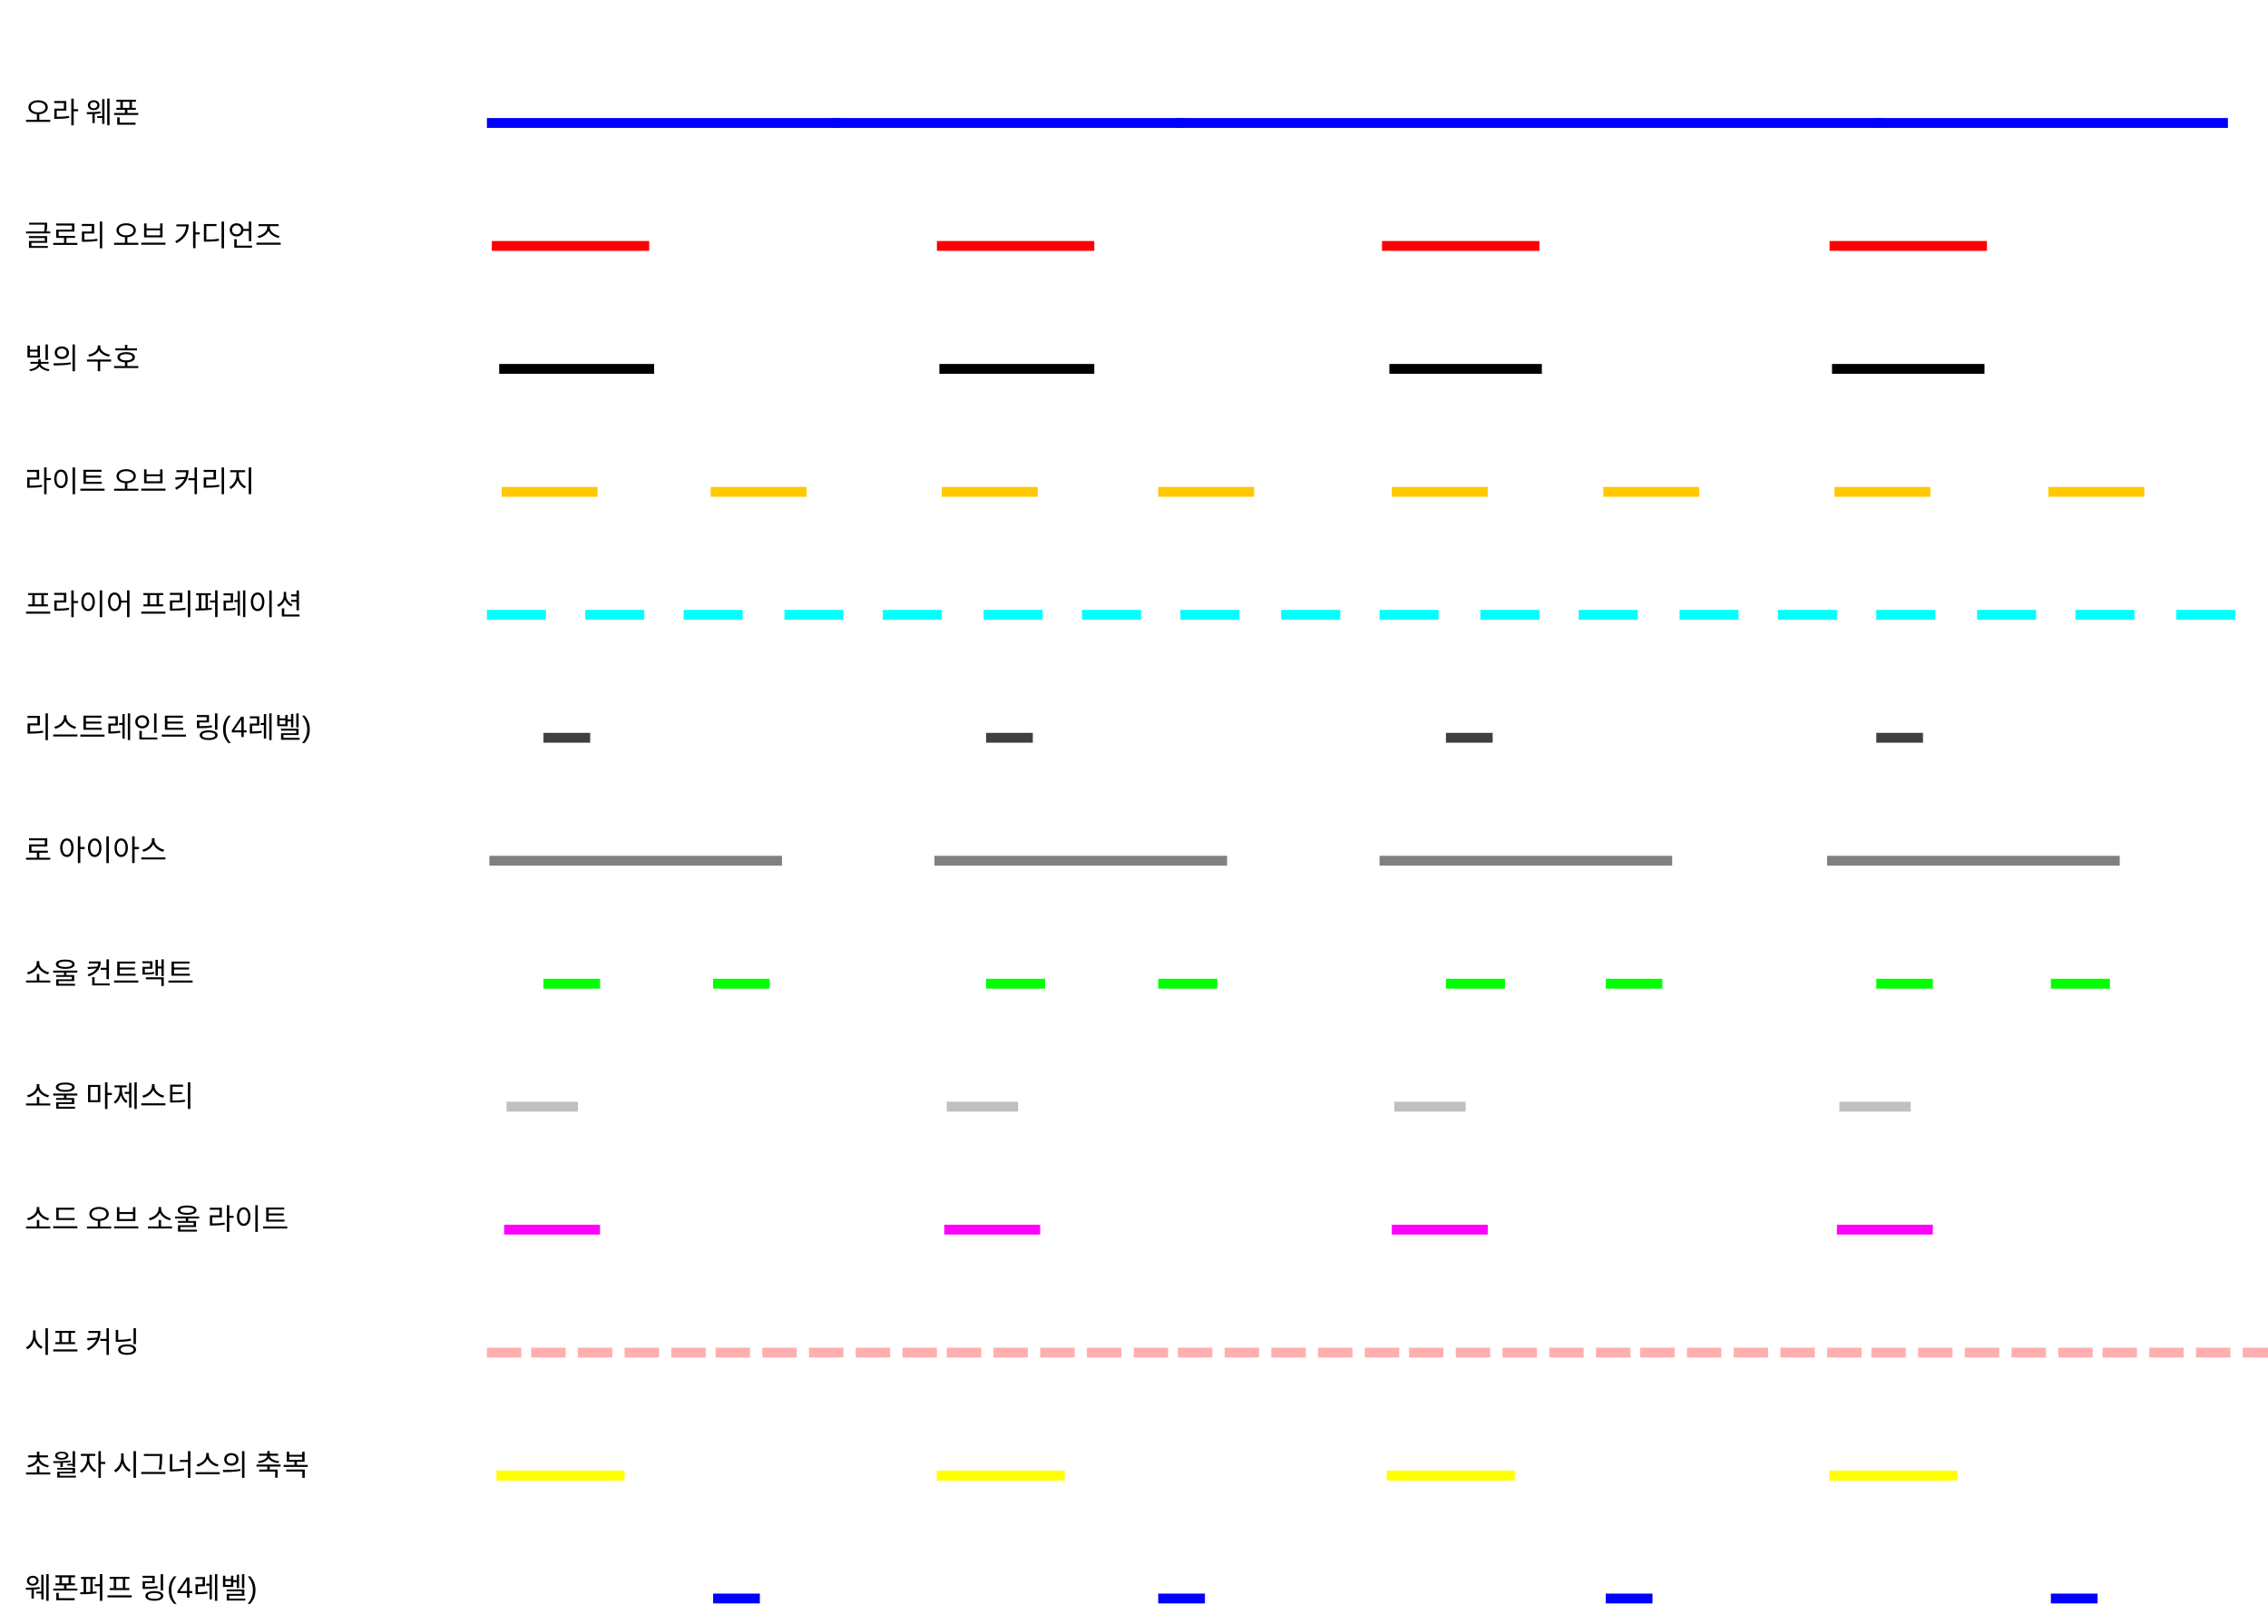
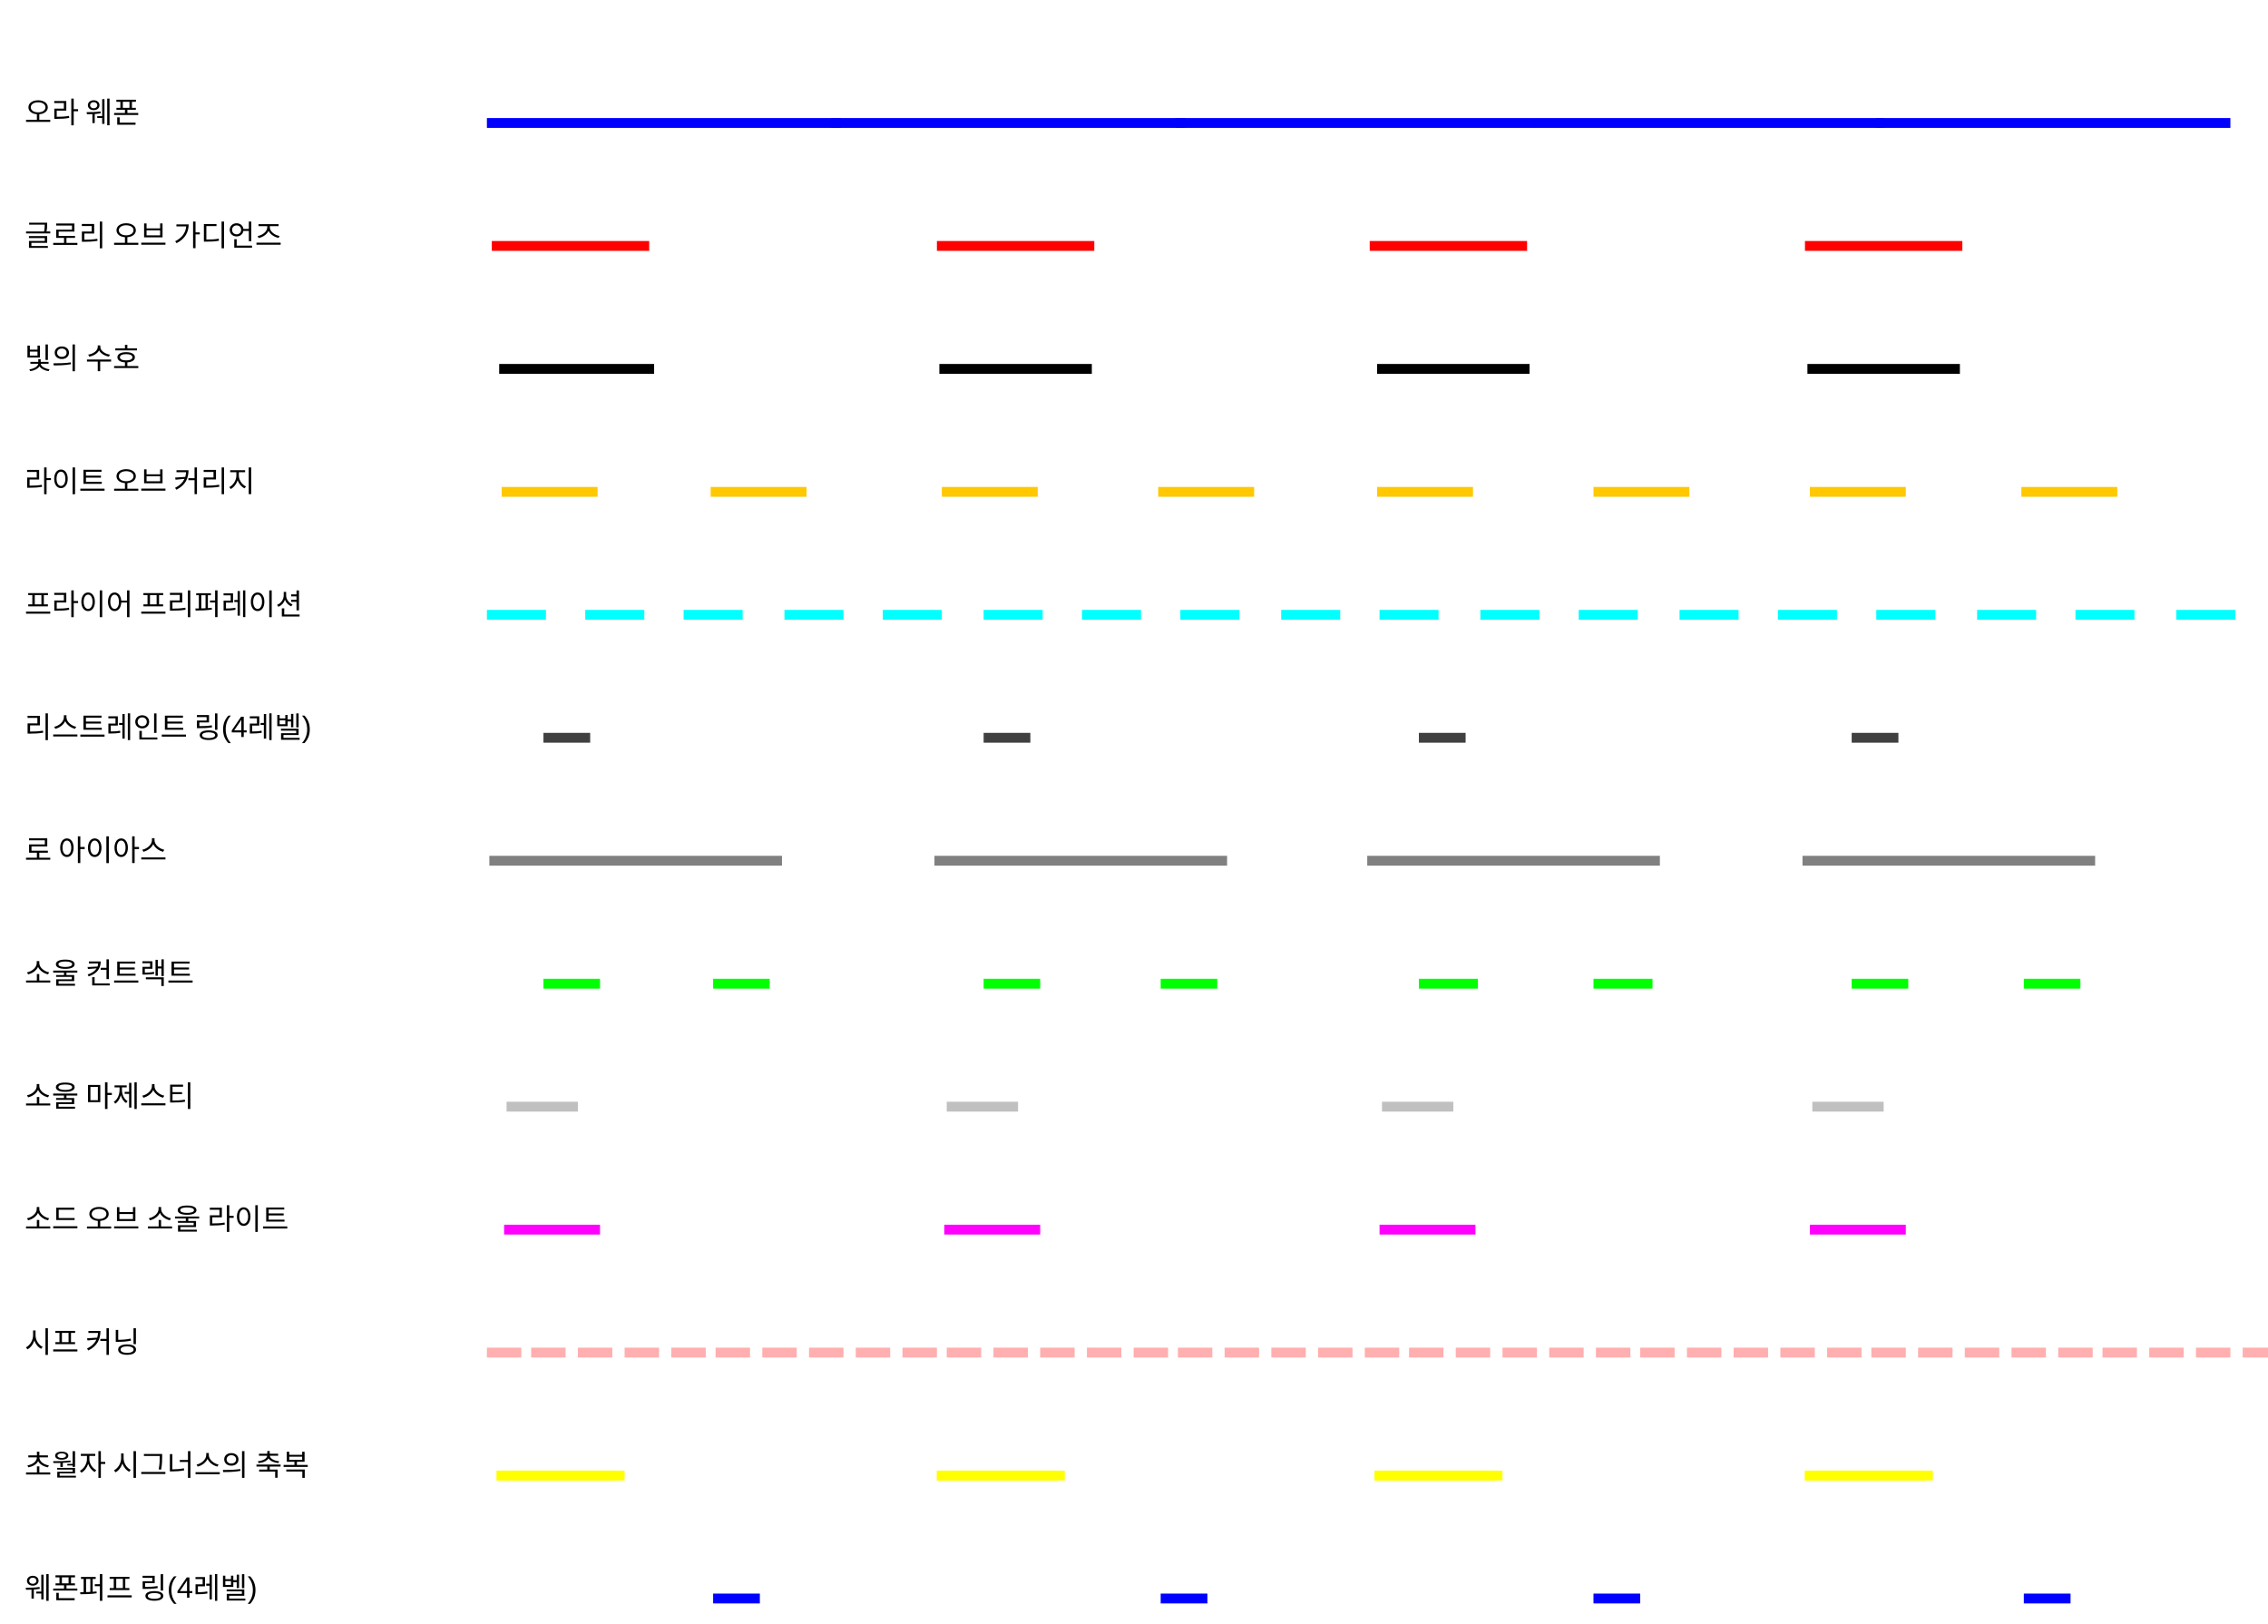
<svg xmlns="http://www.w3.org/2000/svg" style="fill-opacity:1; color-rendering:auto; color-interpolation:auto; text-rendering:auto; stroke:black; stroke-linecap:square; stroke-miterlimit:10; shape-rendering:auto; stroke-opacity:1; fill:black; stroke-dasharray:none; font-weight:normal; stroke-width:1; font-family:'Dialog'; font-style:normal; stroke-linejoin:miter; font-size:12px; stroke-dashoffset:0; image-rendering:auto;">
  <defs id="genericDefs" />
  <g>
    <g style="font-family:'Arial';">
      <text x="10" xml:space="preserve" y="50" style="stroke:none;">오라 웨폰</text>
      <line x1="200" x2="340" y1="50" style="fill:none; stroke:blue; stroke-width:4;" y2="50" />
      <line x1="340" x2="480" y1="50" style="fill:none; stroke:blue; stroke-width:4;" y2="50" />
      <line x1="480" x2="620" y1="50" style="fill:none; stroke:blue; stroke-width:4;" y2="50" />
      <line x1="624" x2="764" y1="50" style="fill:none; stroke:blue; stroke-width:4;" y2="50" />
-       <line x1="764" x2="904" y1="50" style="fill:none; stroke:blue; stroke-width:4;" y2="50" />
+       <line x1="765" x2="905" y1="50" style="fill:none; stroke:blue; stroke-width:4;" y2="50" />
      <text x="10" xml:space="preserve" y="100" style="stroke-width:4; stroke:none;">글로리 오브 가디언즈</text>
      <line x1="202" x2="262" y1="100" style="fill:none; stroke:red; stroke-width:4;" y2="100" />
      <line x1="383" x2="443" y1="100" style="fill:none; stroke:red; stroke-width:4;" y2="100" />
-       <line x1="564" x2="624" y1="100" style="fill:none; stroke:red; stroke-width:4;" y2="100" />
-       <line x1="746" x2="806" y1="100" style="fill:none; stroke:red; stroke-width:4;" y2="100" />
+       <line x1="559" x2="619" y1="100" style="fill:none; stroke:red; stroke-width:4;" y2="100" />
+       <line x1="736" x2="796" y1="100" style="fill:none; stroke:red; stroke-width:4;" y2="100" />
      <text x="10" xml:space="preserve" y="150" style="stroke-width:4; stroke:none;">빛의 수호</text>
      <line x1="205" x2="264" y1="150" style="fill:none; stroke-width:4;" y2="150" />
-       <line x1="384" x2="443" y1="150" style="fill:none; stroke-width:4;" y2="150" />
-       <line x1="567" x2="625" y1="150" style="fill:none; stroke-width:4;" y2="150" />
-       <line x1="747" x2="805" y1="150" style="fill:none; stroke-width:4;" y2="150" />
+       <line x1="384" x2="442" y1="150" style="fill:none; stroke-width:4;" y2="150" />
+       <line x1="562" x2="620" y1="150" style="fill:none; stroke-width:4;" y2="150" />
+       <line x1="737" x2="795" y1="150" style="fill:none; stroke-width:4;" y2="150" />
      <text x="10" xml:space="preserve" y="200" style="stroke-width:4; stroke:none;">라이트 오브 커리지</text>
      <line x1="206" x2="241" y1="200" style="fill:none; stroke:rgb(255,200,0); stroke-width:4;" y2="200" />
      <line x1="291" x2="326" y1="200" style="fill:none; stroke:rgb(255,200,0); stroke-width:4;" y2="200" />
      <line x1="385" x2="420" y1="200" style="fill:none; stroke:rgb(255,200,0); stroke-width:4;" y2="200" />
      <line x1="473" x2="508" y1="200" style="fill:none; stroke:rgb(255,200,0); stroke-width:4;" y2="200" />
-       <line x1="568" x2="603" y1="200" style="fill:none; stroke:rgb(255,200,0); stroke-width:4;" y2="200" />
-       <line x1="654" x2="689" y1="200" style="fill:none; stroke:rgb(255,200,0); stroke-width:4;" y2="200" />
-       <line x1="748" x2="783" y1="200" style="fill:none; stroke:rgb(255,200,0); stroke-width:4;" y2="200" />
-       <line x1="835" x2="870" y1="200" style="fill:none; stroke:rgb(255,200,0); stroke-width:4;" y2="200" />
+       <line x1="562" x2="597" y1="200" style="fill:none; stroke:rgb(255,200,0); stroke-width:4;" y2="200" />
+       <line x1="650" x2="685" y1="200" style="fill:none; stroke:rgb(255,200,0); stroke-width:4;" y2="200" />
+       <line x1="738" x2="773" y1="200" style="fill:none; stroke:rgb(255,200,0); stroke-width:4;" y2="200" />
+       <line x1="824" x2="859" y1="200" style="fill:none; stroke:rgb(255,200,0); stroke-width:4;" y2="200" />
      <text x="10" xml:space="preserve" y="250" style="stroke-width:4; stroke:none;">프라이어 프리퍼레이션</text>
      <line x1="200" x2="220" y1="250" style="fill:none; stroke:aqua; stroke-width:4;" y2="250" />
      <line x1="240" x2="260" y1="250" style="fill:none; stroke:aqua; stroke-width:4;" y2="250" />
      <line x1="280" x2="300" y1="250" style="fill:none; stroke:aqua; stroke-width:4;" y2="250" />
      <line x1="321" x2="341" y1="250" style="fill:none; stroke:aqua; stroke-width:4;" y2="250" />
      <line x1="361" x2="381" y1="250" style="fill:none; stroke:aqua; stroke-width:4;" y2="250" />
      <line x1="402" x2="422" y1="250" style="fill:none; stroke:aqua; stroke-width:4;" y2="250" />
      <line x1="442" x2="462" y1="250" style="fill:none; stroke:aqua; stroke-width:4;" y2="250" />
      <line x1="482" x2="502" y1="250" style="fill:none; stroke:aqua; stroke-width:4;" y2="250" />
      <line x1="523" x2="543" y1="250" style="fill:none; stroke:aqua; stroke-width:4;" y2="250" />
      <line x1="563" x2="583" y1="250" style="fill:none; stroke:aqua; stroke-width:4;" y2="250" />
      <line x1="604" x2="624" y1="250" style="fill:none; stroke:aqua; stroke-width:4;" y2="250" />
      <line x1="644" x2="664" y1="250" style="fill:none; stroke:aqua; stroke-width:4;" y2="250" />
      <line x1="685" x2="705" y1="250" style="fill:none; stroke:aqua; stroke-width:4;" y2="250" />
      <line x1="725" x2="745" y1="250" style="fill:none; stroke:aqua; stroke-width:4;" y2="250" />
      <line x1="765" x2="785" y1="250" style="fill:none; stroke:aqua; stroke-width:4;" y2="250" />
      <line x1="806" x2="826" y1="250" style="fill:none; stroke:aqua; stroke-width:4;" y2="250" />
      <line x1="846" x2="866" y1="250" style="fill:none; stroke:aqua; stroke-width:4;" y2="250" />
      <line x1="887" x2="907" y1="250" style="fill:none; stroke:aqua; stroke-width:4;" y2="250" />
      <text x="10" xml:space="preserve" y="300" style="stroke-width:4; stroke:none;">리스트레인트 링(4레벨)</text>
      <line x1="223" x2="238" y1="300" style="fill:none; stroke:rgb(64,64,64); stroke-width:4;" y2="300" />
-       <line x1="403" x2="418" y1="300" style="fill:none; stroke:rgb(64,64,64); stroke-width:4;" y2="300" />
-       <line x1="590" x2="605" y1="300" style="fill:none; stroke:rgb(64,64,64); stroke-width:4;" y2="300" />
-       <line x1="765" x2="780" y1="300" style="fill:none; stroke:rgb(64,64,64); stroke-width:4;" y2="300" />
+       <line x1="402" x2="417" y1="300" style="fill:none; stroke:rgb(64,64,64); stroke-width:4;" y2="300" />
+       <line x1="579" x2="594" y1="300" style="fill:none; stroke:rgb(64,64,64); stroke-width:4;" y2="300" />
+       <line x1="755" x2="770" y1="300" style="fill:none; stroke:rgb(64,64,64); stroke-width:4;" y2="300" />
      <text x="10" xml:space="preserve" y="350" style="stroke-width:4; stroke:none;">로 아이아스</text>
      <line x1="201" x2="316" y1="350" style="fill:none; stroke:gray; stroke-width:4;" y2="350" />
      <line x1="382" x2="497" y1="350" style="fill:none; stroke:gray; stroke-width:4;" y2="350" />
-       <line x1="563" x2="678" y1="350" style="fill:none; stroke:gray; stroke-width:4;" y2="350" />
-       <line x1="745" x2="860" y1="350" style="fill:none; stroke:gray; stroke-width:4;" y2="350" />
+       <line x1="558" x2="673" y1="350" style="fill:none; stroke:gray; stroke-width:4;" y2="350" />
+       <line x1="735" x2="850" y1="350" style="fill:none; stroke:gray; stroke-width:4;" y2="350" />
      <text x="10" xml:space="preserve" y="400" style="stroke-width:4; stroke:none;">소울 컨트랙트</text>
      <line x1="223" x2="242" y1="400" style="fill:none; stroke:lime; stroke-width:4;" y2="400" />
      <line x1="292" x2="311" y1="400" style="fill:none; stroke:lime; stroke-width:4;" y2="400" />
-       <line x1="403" x2="423" y1="400" style="fill:none; stroke:lime; stroke-width:4;" y2="400" />
-       <line x1="473" x2="493" y1="400" style="fill:none; stroke:lime; stroke-width:4;" y2="400" />
-       <line x1="590" x2="610" y1="400" style="fill:none; stroke:lime; stroke-width:4;" y2="400" />
-       <line x1="655" x2="674" y1="400" style="fill:none; stroke:lime; stroke-width:4;" y2="400" />
-       <line x1="765" x2="784" y1="400" style="fill:none; stroke:lime; stroke-width:4;" y2="400" />
-       <line x1="836" x2="856" y1="400" style="fill:none; stroke:lime; stroke-width:4;" y2="400" />
+       <line x1="402" x2="421" y1="400" style="fill:none; stroke:lime; stroke-width:4;" y2="400" />
+       <line x1="474" x2="493" y1="400" style="fill:none; stroke:lime; stroke-width:4;" y2="400" />
+       <line x1="579" x2="599" y1="400" style="fill:none; stroke:lime; stroke-width:4;" y2="400" />
+       <line x1="650" x2="670" y1="400" style="fill:none; stroke:lime; stroke-width:4;" y2="400" />
+       <line x1="755" x2="774" y1="400" style="fill:none; stroke:lime; stroke-width:4;" y2="400" />
+       <line x1="825" x2="844" y1="400" style="fill:none; stroke:lime; stroke-width:4;" y2="400" />
      <text x="10" xml:space="preserve" y="450" style="stroke-width:4; stroke:none;">소울 마제스티</text>
      <line x1="208" x2="233" y1="450" style="fill:none; stroke:silver; stroke-width:4;" y2="450" />
      <line x1="387" x2="412" y1="450" style="fill:none; stroke:silver; stroke-width:4;" y2="450" />
-       <line x1="569" x2="594" y1="450" style="fill:none; stroke:silver; stroke-width:4;" y2="450" />
-       <line x1="750" x2="775" y1="450" style="fill:none; stroke:silver; stroke-width:4;" y2="450" />
+       <line x1="564" x2="589" y1="450" style="fill:none; stroke:silver; stroke-width:4;" y2="450" />
+       <line x1="739" x2="764" y1="450" style="fill:none; stroke:silver; stroke-width:4;" y2="450" />
      <text x="10" xml:space="preserve" y="500" style="stroke-width:4; stroke:none;">소드 오브 소울 라이트</text>
      <line x1="207" x2="242" y1="500" style="fill:none; stroke:fuchsia; stroke-width:4;" y2="500" />
      <line x1="386" x2="421" y1="500" style="fill:none; stroke:fuchsia; stroke-width:4;" y2="500" />
-       <line x1="568" x2="603" y1="500" style="fill:none; stroke:fuchsia; stroke-width:4;" y2="500" />
-       <line x1="749" x2="784" y1="500" style="fill:none; stroke:fuchsia; stroke-width:4;" y2="500" />
+       <line x1="563" x2="598" y1="500" style="fill:none; stroke:fuchsia; stroke-width:4;" y2="500" />
+       <line x1="738" x2="773" y1="500" style="fill:none; stroke:fuchsia; stroke-width:4;" y2="500" />
      <text x="10" xml:space="preserve" y="550" style="stroke-width:4; stroke:none;">시프 커닝</text>
      <line x1="200" x2="210" y1="550" style="fill:none; stroke:rgb(255,175,175); stroke-width:4;" y2="550" />
      <line x1="218" x2="228" y1="550" style="fill:none; stroke:rgb(255,175,175); stroke-width:4;" y2="550" />
      <line x1="237" x2="247" y1="550" style="fill:none; stroke:rgb(255,175,175); stroke-width:4;" y2="550" />
      <line x1="256" x2="266" y1="550" style="fill:none; stroke:rgb(255,175,175); stroke-width:4;" y2="550" />
      <line x1="275" x2="285" y1="550" style="fill:none; stroke:rgb(255,175,175); stroke-width:4;" y2="550" />
      <line x1="293" x2="303" y1="550" style="fill:none; stroke:rgb(255,175,175); stroke-width:4;" y2="550" />
      <line x1="312" x2="322" y1="550" style="fill:none; stroke:rgb(255,175,175); stroke-width:4;" y2="550" />
      <line x1="331" x2="341" y1="550" style="fill:none; stroke:rgb(255,175,175); stroke-width:4;" y2="550" />
      <line x1="350" x2="360" y1="550" style="fill:none; stroke:rgb(255,175,175); stroke-width:4;" y2="550" />
      <line x1="369" x2="379" y1="550" style="fill:none; stroke:rgb(255,175,175); stroke-width:4;" y2="550" />
      <line x1="387" x2="397" y1="550" style="fill:none; stroke:rgb(255,175,175); stroke-width:4;" y2="550" />
      <line x1="406" x2="416" y1="550" style="fill:none; stroke:rgb(255,175,175); stroke-width:4;" y2="550" />
      <line x1="425" x2="435" y1="550" style="fill:none; stroke:rgb(255,175,175); stroke-width:4;" y2="550" />
      <line x1="444" x2="454" y1="550" style="fill:none; stroke:rgb(255,175,175); stroke-width:4;" y2="550" />
      <line x1="463" x2="473" y1="550" style="fill:none; stroke:rgb(255,175,175); stroke-width:4;" y2="550" />
      <line x1="481" x2="491" y1="550" style="fill:none; stroke:rgb(255,175,175); stroke-width:4;" y2="550" />
      <line x1="500" x2="510" y1="550" style="fill:none; stroke:rgb(255,175,175); stroke-width:4;" y2="550" />
      <line x1="519" x2="529" y1="550" style="fill:none; stroke:rgb(255,175,175); stroke-width:4;" y2="550" />
      <line x1="538" x2="548" y1="550" style="fill:none; stroke:rgb(255,175,175); stroke-width:4;" y2="550" />
      <line x1="557" x2="567" y1="550" style="fill:none; stroke:rgb(255,175,175); stroke-width:4;" y2="550" />
      <line x1="575" x2="585" y1="550" style="fill:none; stroke:rgb(255,175,175); stroke-width:4;" y2="550" />
      <line x1="594" x2="604" y1="550" style="fill:none; stroke:rgb(255,175,175); stroke-width:4;" y2="550" />
      <line x1="613" x2="623" y1="550" style="fill:none; stroke:rgb(255,175,175); stroke-width:4;" y2="550" />
      <line x1="632" x2="642" y1="550" style="fill:none; stroke:rgb(255,175,175); stroke-width:4;" y2="550" />
      <line x1="651" x2="661" y1="550" style="fill:none; stroke:rgb(255,175,175); stroke-width:4;" y2="550" />
      <line x1="669" x2="679" y1="550" style="fill:none; stroke:rgb(255,175,175); stroke-width:4;" y2="550" />
      <line x1="688" x2="698" y1="550" style="fill:none; stroke:rgb(255,175,175); stroke-width:4;" y2="550" />
      <line x1="707" x2="717" y1="550" style="fill:none; stroke:rgb(255,175,175); stroke-width:4;" y2="550" />
      <line x1="726" x2="736" y1="550" style="fill:none; stroke:rgb(255,175,175); stroke-width:4;" y2="550" />
      <line x1="745" x2="755" y1="550" style="fill:none; stroke:rgb(255,175,175); stroke-width:4;" y2="550" />
      <line x1="763" x2="773" y1="550" style="fill:none; stroke:rgb(255,175,175); stroke-width:4;" y2="550" />
      <line x1="782" x2="792" y1="550" style="fill:none; stroke:rgb(255,175,175); stroke-width:4;" y2="550" />
      <line x1="801" x2="811" y1="550" style="fill:none; stroke:rgb(255,175,175); stroke-width:4;" y2="550" />
      <line x1="820" x2="830" y1="550" style="fill:none; stroke:rgb(255,175,175); stroke-width:4;" y2="550" />
      <line x1="839" x2="849" y1="550" style="fill:none; stroke:rgb(255,175,175); stroke-width:4;" y2="550" />
      <line x1="857" x2="867" y1="550" style="fill:none; stroke:rgb(255,175,175); stroke-width:4;" y2="550" />
      <line x1="876" x2="886" y1="550" style="fill:none; stroke:rgb(255,175,175); stroke-width:4;" y2="550" />
      <line x1="895" x2="905" y1="550" style="fill:none; stroke:rgb(255,175,175); stroke-width:4;" y2="550" />
      <line x1="914" x2="924" y1="550" style="fill:none; stroke:rgb(255,175,175); stroke-width:4;" y2="550" />
      <text x="10" xml:space="preserve" y="600" style="stroke-width:4; stroke:none;">초월자 시그너스의 축복</text>
      <line x1="204" x2="208" y1="600" style="fill:none; stroke:yellow; stroke-width:4;" y2="600" />
      <line x1="208" x2="212" y1="600" style="fill:none; stroke:yellow; stroke-width:4;" y2="600" />
      <line x1="212" x2="216" y1="600" style="fill:none; stroke:yellow; stroke-width:4;" y2="600" />
      <line x1="216" x2="220" y1="600" style="fill:none; stroke:yellow; stroke-width:4;" y2="600" />
      <line x1="220" x2="224" y1="600" style="fill:none; stroke:yellow; stroke-width:4;" y2="600" />
      <line x1="224" x2="228" y1="600" style="fill:none; stroke:yellow; stroke-width:4;" y2="600" />
      <line x1="228" x2="232" y1="600" style="fill:none; stroke:yellow; stroke-width:4;" y2="600" />
      <line x1="232" x2="236" y1="600" style="fill:none; stroke:yellow; stroke-width:4;" y2="600" />
      <line x1="236" x2="240" y1="600" style="fill:none; stroke:yellow; stroke-width:4;" y2="600" />
      <line x1="240" x2="244" y1="600" style="fill:none; stroke:yellow; stroke-width:4;" y2="600" />
      <line x1="244" x2="248" y1="600" style="fill:none; stroke:yellow; stroke-width:4;" y2="600" />
      <line x1="248" x2="252" y1="600" style="fill:none; stroke:yellow; stroke-width:4;" y2="600" />
      <line x1="204" x2="249" y1="600" style="fill:none; stroke:yellow; stroke-width:4;" y2="600" />
      <line x1="383" x2="387" y1="600" style="fill:none; stroke:yellow; stroke-width:4;" y2="600" />
      <line x1="387" x2="391" y1="600" style="fill:none; stroke:yellow; stroke-width:4;" y2="600" />
      <line x1="391" x2="395" y1="600" style="fill:none; stroke:yellow; stroke-width:4;" y2="600" />
      <line x1="395" x2="399" y1="600" style="fill:none; stroke:yellow; stroke-width:4;" y2="600" />
      <line x1="399" x2="403" y1="600" style="fill:none; stroke:yellow; stroke-width:4;" y2="600" />
      <line x1="403" x2="407" y1="600" style="fill:none; stroke:yellow; stroke-width:4;" y2="600" />
      <line x1="407" x2="411" y1="600" style="fill:none; stroke:yellow; stroke-width:4;" y2="600" />
      <line x1="411" x2="415" y1="600" style="fill:none; stroke:yellow; stroke-width:4;" y2="600" />
      <line x1="415" x2="419" y1="600" style="fill:none; stroke:yellow; stroke-width:4;" y2="600" />
      <line x1="419" x2="423" y1="600" style="fill:none; stroke:yellow; stroke-width:4;" y2="600" />
      <line x1="423" x2="427" y1="600" style="fill:none; stroke:yellow; stroke-width:4;" y2="600" />
      <line x1="427" x2="431" y1="600" style="fill:none; stroke:yellow; stroke-width:4;" y2="600" />
      <line x1="383" x2="428" y1="600" style="fill:none; stroke:yellow; stroke-width:4;" y2="600" />
-       <line x1="566" x2="570" y1="600" style="fill:none; stroke:yellow; stroke-width:4;" y2="600" />
-       <line x1="570" x2="574" y1="600" style="fill:none; stroke:yellow; stroke-width:4;" y2="600" />
-       <line x1="574" x2="578" y1="600" style="fill:none; stroke:yellow; stroke-width:4;" y2="600" />
-       <line x1="578" x2="582" y1="600" style="fill:none; stroke:yellow; stroke-width:4;" y2="600" />
-       <line x1="582" x2="586" y1="600" style="fill:none; stroke:yellow; stroke-width:4;" y2="600" />
-       <line x1="586" x2="590" y1="600" style="fill:none; stroke:yellow; stroke-width:4;" y2="600" />
-       <line x1="590" x2="594" y1="600" style="fill:none; stroke:yellow; stroke-width:4;" y2="600" />
-       <line x1="594" x2="598" y1="600" style="fill:none; stroke:yellow; stroke-width:4;" y2="600" />
-       <line x1="598" x2="602" y1="600" style="fill:none; stroke:yellow; stroke-width:4;" y2="600" />
-       <line x1="602" x2="606" y1="600" style="fill:none; stroke:yellow; stroke-width:4;" y2="600" />
-       <line x1="606" x2="610" y1="600" style="fill:none; stroke:yellow; stroke-width:4;" y2="600" />
-       <line x1="610" x2="614" y1="600" style="fill:none; stroke:yellow; stroke-width:4;" y2="600" />
-       <line x1="566" x2="611" y1="600" style="fill:none; stroke:yellow; stroke-width:4;" y2="600" />
-       <line x1="746" x2="750" y1="600" style="fill:none; stroke:yellow; stroke-width:4;" y2="600" />
-       <line x1="750" x2="754" y1="600" style="fill:none; stroke:yellow; stroke-width:4;" y2="600" />
-       <line x1="754" x2="758" y1="600" style="fill:none; stroke:yellow; stroke-width:4;" y2="600" />
-       <line x1="758" x2="762" y1="600" style="fill:none; stroke:yellow; stroke-width:4;" y2="600" />
-       <line x1="762" x2="766" y1="600" style="fill:none; stroke:yellow; stroke-width:4;" y2="600" />
-       <line x1="766" x2="770" y1="600" style="fill:none; stroke:yellow; stroke-width:4;" y2="600" />
-       <line x1="770" x2="774" y1="600" style="fill:none; stroke:yellow; stroke-width:4;" y2="600" />
-       <line x1="774" x2="778" y1="600" style="fill:none; stroke:yellow; stroke-width:4;" y2="600" />
-       <line x1="778" x2="782" y1="600" style="fill:none; stroke:yellow; stroke-width:4;" y2="600" />
-       <line x1="782" x2="786" y1="600" style="fill:none; stroke:yellow; stroke-width:4;" y2="600" />
-       <line x1="786" x2="790" y1="600" style="fill:none; stroke:yellow; stroke-width:4;" y2="600" />
-       <line x1="790" x2="794" y1="600" style="fill:none; stroke:yellow; stroke-width:4;" y2="600" />
-       <line x1="746" x2="791" y1="600" style="fill:none; stroke:yellow; stroke-width:4;" y2="600" />
+       <line x1="561" x2="565" y1="600" style="fill:none; stroke:yellow; stroke-width:4;" y2="600" />
+       <line x1="565" x2="569" y1="600" style="fill:none; stroke:yellow; stroke-width:4;" y2="600" />
+       <line x1="569" x2="573" y1="600" style="fill:none; stroke:yellow; stroke-width:4;" y2="600" />
+       <line x1="573" x2="577" y1="600" style="fill:none; stroke:yellow; stroke-width:4;" y2="600" />
+       <line x1="577" x2="581" y1="600" style="fill:none; stroke:yellow; stroke-width:4;" y2="600" />
+       <line x1="581" x2="585" y1="600" style="fill:none; stroke:yellow; stroke-width:4;" y2="600" />
+       <line x1="585" x2="589" y1="600" style="fill:none; stroke:yellow; stroke-width:4;" y2="600" />
+       <line x1="589" x2="593" y1="600" style="fill:none; stroke:yellow; stroke-width:4;" y2="600" />
+       <line x1="593" x2="597" y1="600" style="fill:none; stroke:yellow; stroke-width:4;" y2="600" />
+       <line x1="597" x2="601" y1="600" style="fill:none; stroke:yellow; stroke-width:4;" y2="600" />
+       <line x1="601" x2="605" y1="600" style="fill:none; stroke:yellow; stroke-width:4;" y2="600" />
+       <line x1="605" x2="609" y1="600" style="fill:none; stroke:yellow; stroke-width:4;" y2="600" />
+       <line x1="561" x2="606" y1="600" style="fill:none; stroke:yellow; stroke-width:4;" y2="600" />
+       <line x1="736" x2="740" y1="600" style="fill:none; stroke:yellow; stroke-width:4;" y2="600" />
+       <line x1="740" x2="744" y1="600" style="fill:none; stroke:yellow; stroke-width:4;" y2="600" />
+       <line x1="744" x2="748" y1="600" style="fill:none; stroke:yellow; stroke-width:4;" y2="600" />
+       <line x1="748" x2="752" y1="600" style="fill:none; stroke:yellow; stroke-width:4;" y2="600" />
+       <line x1="752" x2="756" y1="600" style="fill:none; stroke:yellow; stroke-width:4;" y2="600" />
+       <line x1="756" x2="760" y1="600" style="fill:none; stroke:yellow; stroke-width:4;" y2="600" />
+       <line x1="760" x2="764" y1="600" style="fill:none; stroke:yellow; stroke-width:4;" y2="600" />
+       <line x1="764" x2="768" y1="600" style="fill:none; stroke:yellow; stroke-width:4;" y2="600" />
+       <line x1="768" x2="772" y1="600" style="fill:none; stroke:yellow; stroke-width:4;" y2="600" />
+       <line x1="772" x2="776" y1="600" style="fill:none; stroke:yellow; stroke-width:4;" y2="600" />
+       <line x1="776" x2="780" y1="600" style="fill:none; stroke:yellow; stroke-width:4;" y2="600" />
+       <line x1="780" x2="784" y1="600" style="fill:none; stroke:yellow; stroke-width:4;" y2="600" />
+       <line x1="736" x2="781" y1="600" style="fill:none; stroke:yellow; stroke-width:4;" y2="600" />
      <text x="10" xml:space="preserve" y="650" style="stroke-width:4; stroke:none;">웨폰퍼프 링(4레벨)</text>
      <line x1="292" x2="307" y1="650" style="fill:none; stroke:blue; stroke-width:4;" y2="650" />
-       <line x1="473" x2="488" y1="650" style="fill:none; stroke:blue; stroke-width:4;" y2="650" />
-       <line x1="655" x2="670" y1="650" style="fill:none; stroke:blue; stroke-width:4;" y2="650" />
-       <line x1="836" x2="851" y1="650" style="fill:none; stroke:blue; stroke-width:4;" y2="650" />
+       <line x1="474" x2="489" y1="650" style="fill:none; stroke:blue; stroke-width:4;" y2="650" />
+       <line x1="650" x2="665" y1="650" style="fill:none; stroke:blue; stroke-width:4;" y2="650" />
+       <line x1="825" x2="840" y1="650" style="fill:none; stroke:blue; stroke-width:4;" y2="650" />
      <text x="200" xml:space="preserve" y="700" style="stroke-width:4; stroke:none;">0</text>
      <text x="260" xml:space="preserve" y="700" style="stroke-width:4; stroke:none;">1</text>
      <text x="320" xml:space="preserve" y="700" style="stroke-width:4; stroke:none;">2</text>
      <text x="380" xml:space="preserve" y="700" style="stroke-width:4; stroke:none;">3</text>
      <text x="440" xml:space="preserve" y="700" style="stroke-width:4; stroke:none;">4</text>
      <text x="500" xml:space="preserve" y="700" style="stroke-width:4; stroke:none;">5</text>
      <text x="560" xml:space="preserve" y="700" style="stroke-width:4; stroke:none;">6</text>
      <text x="620" xml:space="preserve" y="700" style="stroke-width:4; stroke:none;">7</text>
      <text x="680" xml:space="preserve" y="700" style="stroke-width:4; stroke:none;">8</text>
      <text x="740" xml:space="preserve" y="700" style="stroke-width:4; stroke:none;">9</text>
      <text x="800" xml:space="preserve" y="700" style="stroke-width:4; stroke:none;">10</text>
      <text x="860" xml:space="preserve" y="700" style="stroke-width:4; stroke:none;">11</text>
      <text x="920" xml:space="preserve" y="700" style="stroke-width:4; stroke:none;">12</text>
    </g>
  </g>
</svg>
